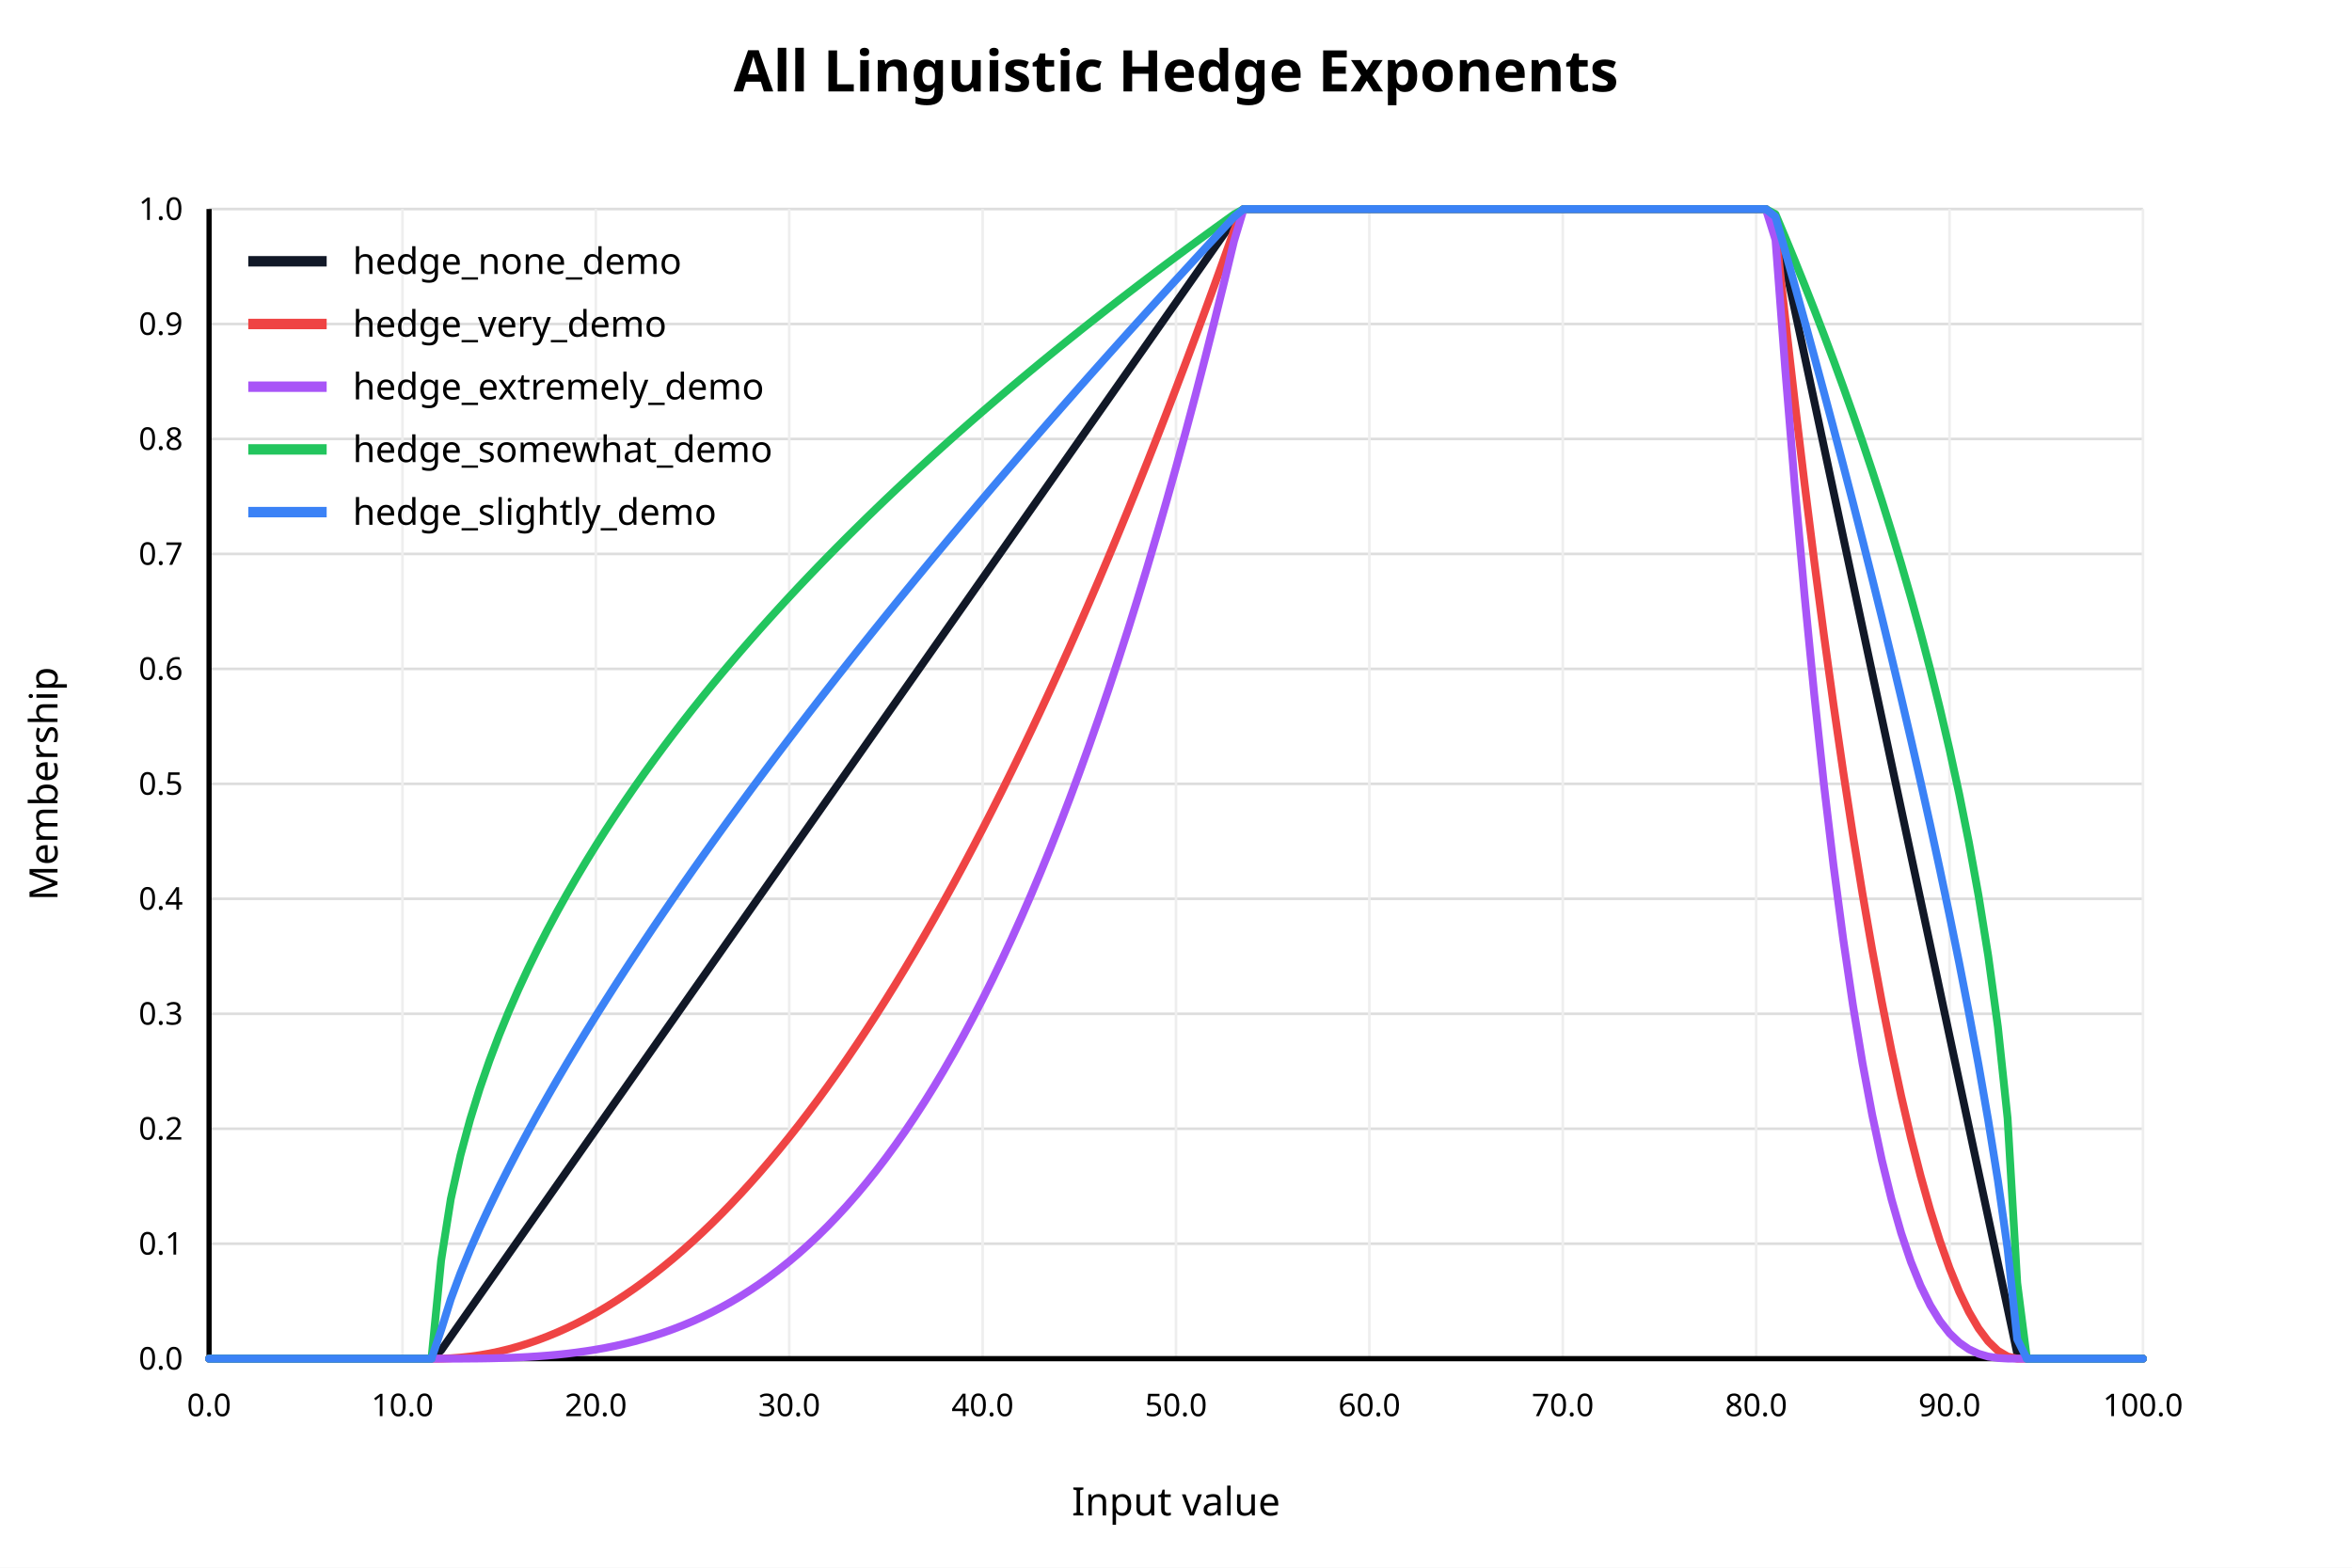
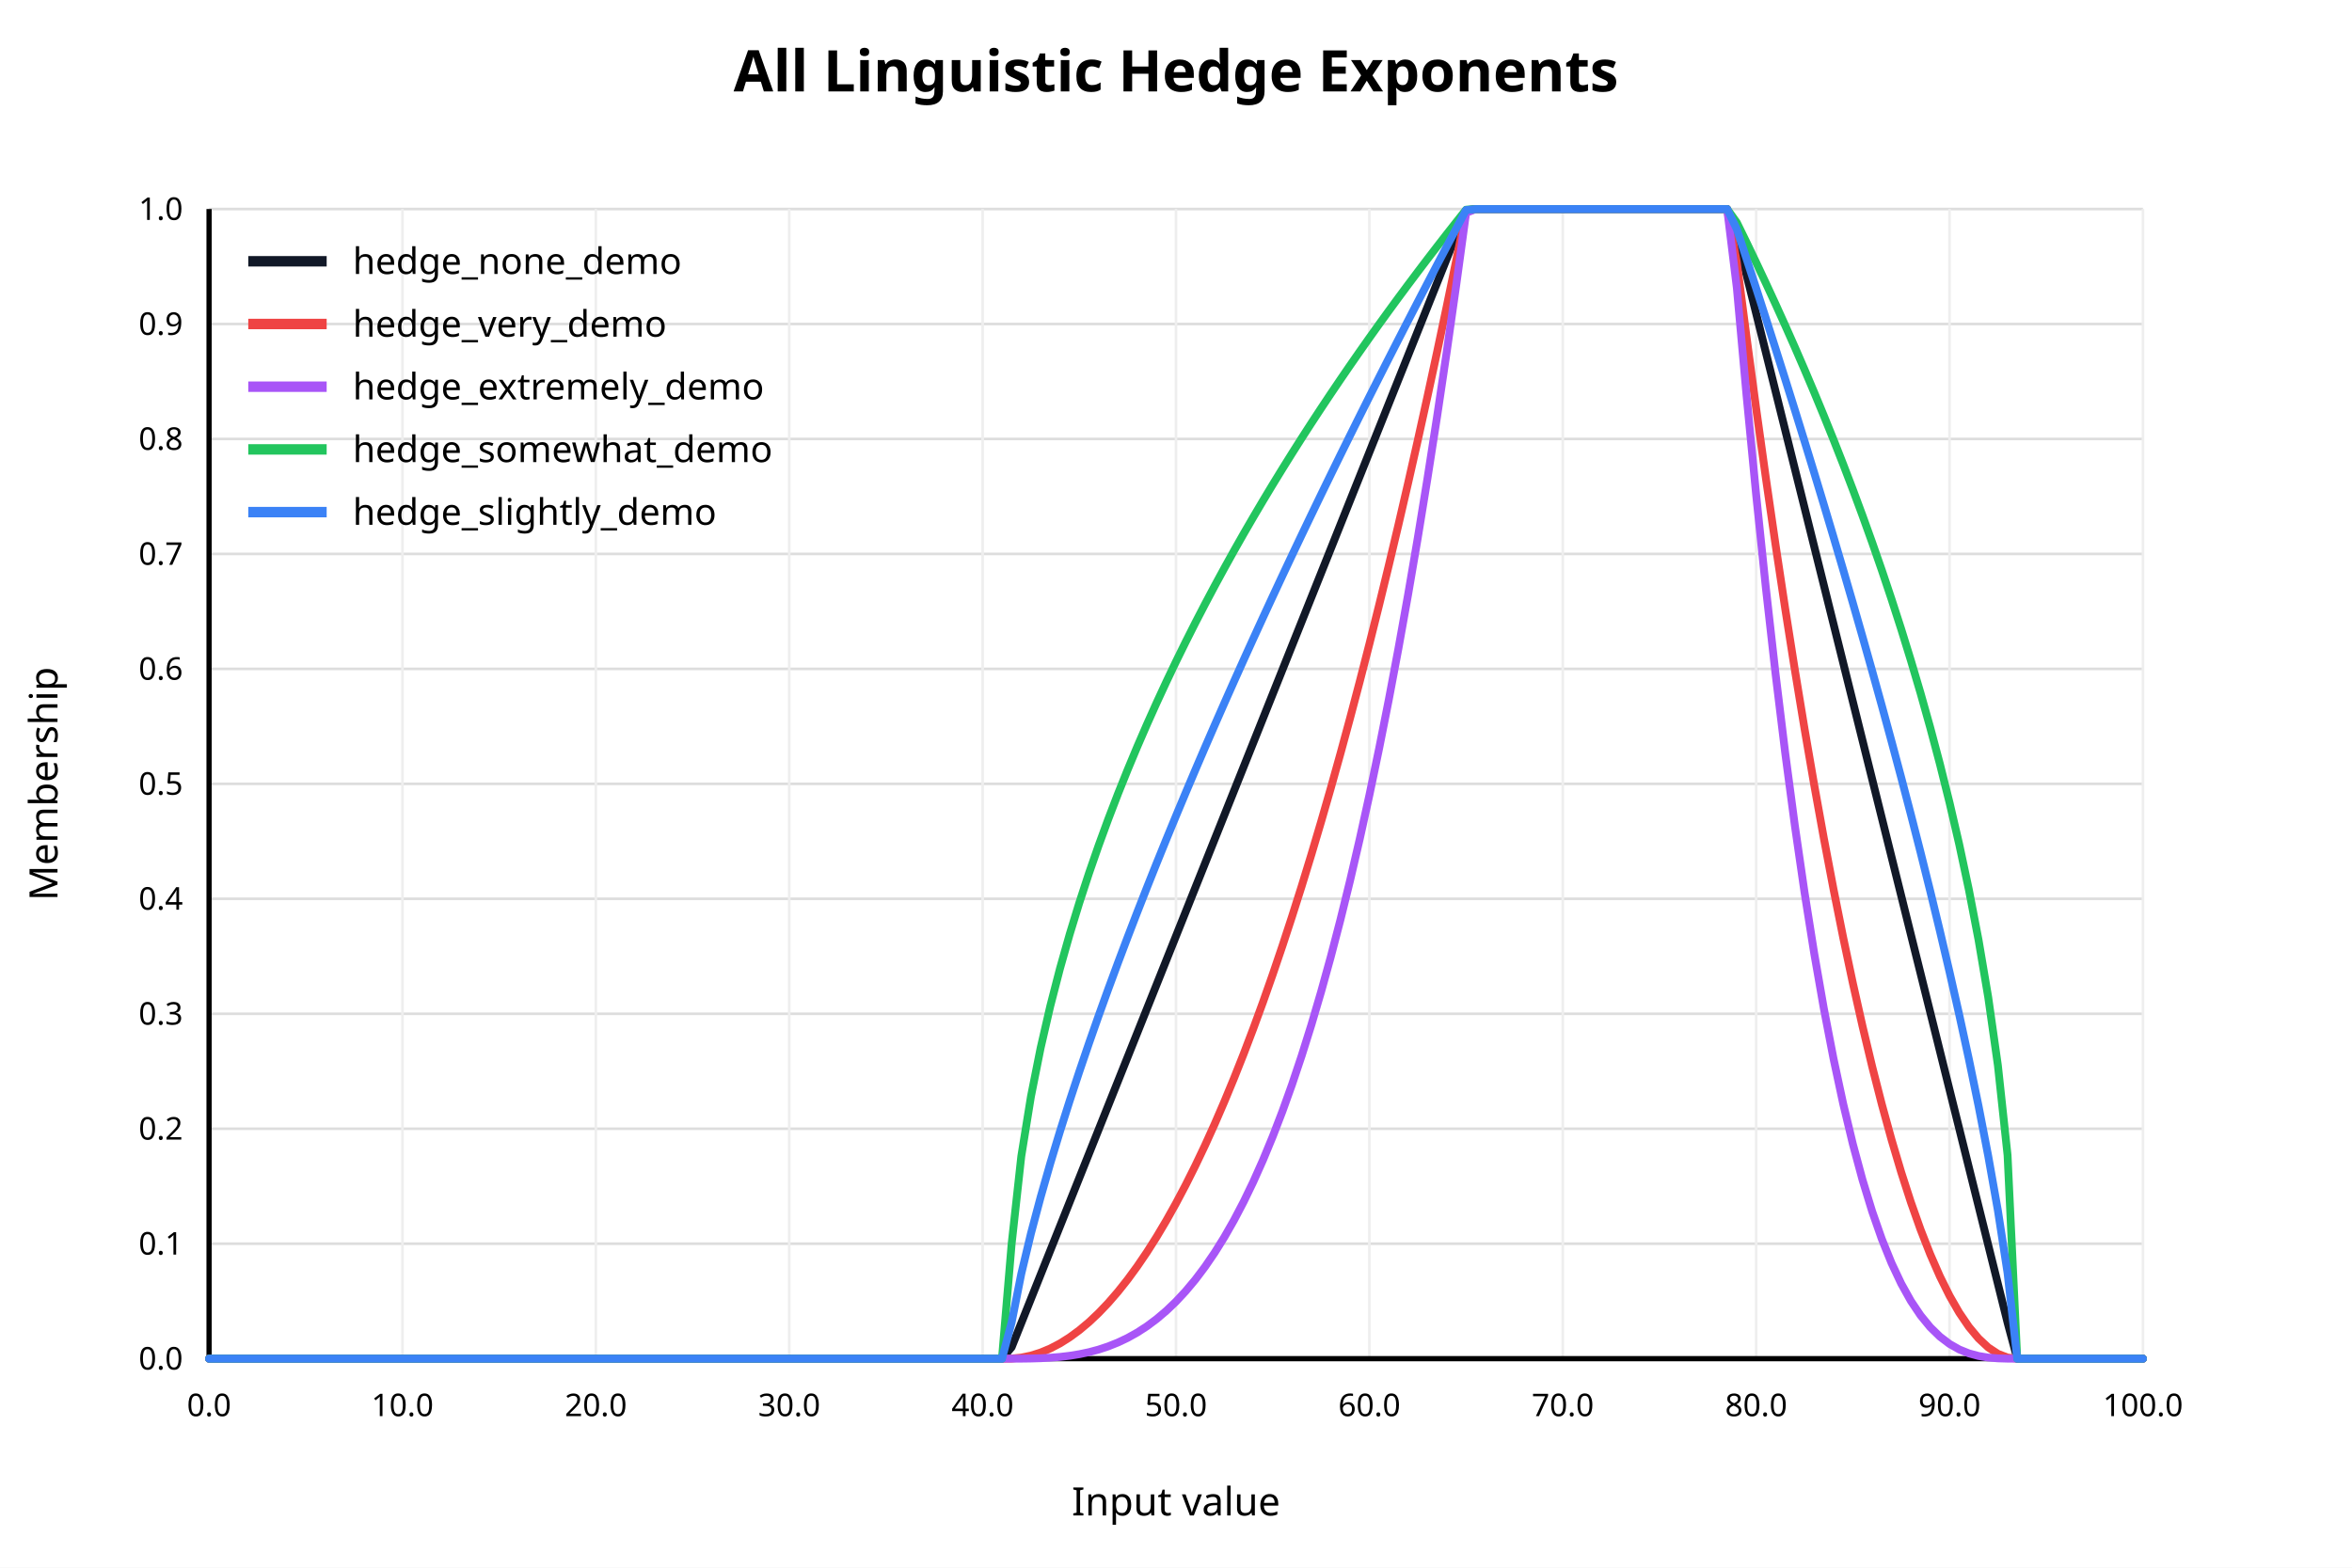
<svg xmlns="http://www.w3.org/2000/svg" width="900" height="600" viewBox="0 0 900 600">
  <rect x="0" y="0" width="900" height="600" fill="white" />
  <text x="450" y="35" text-anchor="middle" font-family="sans-serif" font-size="22" font-weight="bold" fill="black">All Linguistic Hedge Exponents</text>
  <line x1="80" y1="520.00" x2="820" y2="520.00" stroke="#dddddd" stroke-width="1" />
  <text x="70" y="520.00" text-anchor="end" dominant-baseline="middle" font-family="sans-serif" font-size="12" fill="black">0.0</text>
  <line x1="80" y1="476.00" x2="820" y2="476.00" stroke="#dddddd" stroke-width="1" />
  <text x="70" y="476.00" text-anchor="end" dominant-baseline="middle" font-family="sans-serif" font-size="12" fill="black">0.1</text>
  <line x1="80" y1="432.00" x2="820" y2="432.00" stroke="#dddddd" stroke-width="1" />
  <text x="70" y="432.00" text-anchor="end" dominant-baseline="middle" font-family="sans-serif" font-size="12" fill="black">0.2</text>
  <line x1="80" y1="388.00" x2="820" y2="388.00" stroke="#dddddd" stroke-width="1" />
  <text x="70" y="388.00" text-anchor="end" dominant-baseline="middle" font-family="sans-serif" font-size="12" fill="black">0.3</text>
  <line x1="80" y1="344.00" x2="820" y2="344.00" stroke="#dddddd" stroke-width="1" />
  <text x="70" y="344.00" text-anchor="end" dominant-baseline="middle" font-family="sans-serif" font-size="12" fill="black">0.4</text>
  <line x1="80" y1="300.00" x2="820" y2="300.00" stroke="#dddddd" stroke-width="1" />
  <text x="70" y="300.00" text-anchor="end" dominant-baseline="middle" font-family="sans-serif" font-size="12" fill="black">0.5</text>
  <line x1="80" y1="256.00" x2="820" y2="256.00" stroke="#dddddd" stroke-width="1" />
  <text x="70" y="256.00" text-anchor="end" dominant-baseline="middle" font-family="sans-serif" font-size="12" fill="black">0.6</text>
  <line x1="80" y1="212.00" x2="820" y2="212.00" stroke="#dddddd" stroke-width="1" />
  <text x="70" y="212.00" text-anchor="end" dominant-baseline="middle" font-family="sans-serif" font-size="12" fill="black">0.7</text>
  <line x1="80" y1="168.00" x2="820" y2="168.00" stroke="#dddddd" stroke-width="1" />
  <text x="70" y="168.00" text-anchor="end" dominant-baseline="middle" font-family="sans-serif" font-size="12" fill="black">0.8</text>
  <line x1="80" y1="124.00" x2="820" y2="124.00" stroke="#dddddd" stroke-width="1" />
  <text x="70" y="124.00" text-anchor="end" dominant-baseline="middle" font-family="sans-serif" font-size="12" fill="black">0.9</text>
  <line x1="80" y1="80.00" x2="820" y2="80.00" stroke="#dddddd" stroke-width="1" />
  <text x="70" y="80.00" text-anchor="end" dominant-baseline="middle" font-family="sans-serif" font-size="12" fill="black">1.0</text>
  <line x1="80.00" y1="80" x2="80.00" y2="520" stroke="#eeeeee" stroke-width="1" />
  <text x="80.00" y="542" text-anchor="middle" font-family="sans-serif" font-size="12" fill="black">0.0</text>
  <line x1="154.00" y1="80" x2="154.00" y2="520" stroke="#eeeeee" stroke-width="1" />
  <text x="154.00" y="542" text-anchor="middle" font-family="sans-serif" font-size="12" fill="black">10.0</text>
  <line x1="228.00" y1="80" x2="228.00" y2="520" stroke="#eeeeee" stroke-width="1" />
  <text x="228.00" y="542" text-anchor="middle" font-family="sans-serif" font-size="12" fill="black">20.0</text>
  <line x1="302.00" y1="80" x2="302.00" y2="520" stroke="#eeeeee" stroke-width="1" />
  <text x="302.00" y="542" text-anchor="middle" font-family="sans-serif" font-size="12" fill="black">30.0</text>
  <line x1="376.00" y1="80" x2="376.00" y2="520" stroke="#eeeeee" stroke-width="1" />
  <text x="376.00" y="542" text-anchor="middle" font-family="sans-serif" font-size="12" fill="black">40.0</text>
  <line x1="450.00" y1="80" x2="450.00" y2="520" stroke="#eeeeee" stroke-width="1" />
  <text x="450.00" y="542" text-anchor="middle" font-family="sans-serif" font-size="12" fill="black">50.0</text>
  <line x1="524.00" y1="80" x2="524.00" y2="520" stroke="#eeeeee" stroke-width="1" />
  <text x="524.00" y="542" text-anchor="middle" font-family="sans-serif" font-size="12" fill="black">60.0</text>
  <line x1="598.00" y1="80" x2="598.00" y2="520" stroke="#eeeeee" stroke-width="1" />
  <text x="598.00" y="542" text-anchor="middle" font-family="sans-serif" font-size="12" fill="black">70.0</text>
  <line x1="672.00" y1="80" x2="672.00" y2="520" stroke="#eeeeee" stroke-width="1" />
  <text x="672.00" y="542" text-anchor="middle" font-family="sans-serif" font-size="12" fill="black">80.0</text>
  <line x1="746.00" y1="80" x2="746.00" y2="520" stroke="#eeeeee" stroke-width="1" />
  <text x="746.00" y="542" text-anchor="middle" font-family="sans-serif" font-size="12" fill="black">90.0</text>
  <line x1="820.00" y1="80" x2="820.00" y2="520" stroke="#eeeeee" stroke-width="1" />
  <text x="820.00" y="542" text-anchor="middle" font-family="sans-serif" font-size="12" fill="black">100.0</text>
  <line x1="80" y1="520" x2="820" y2="520" stroke="black" stroke-width="2" />
  <line x1="80" y1="80" x2="80" y2="520" stroke="black" stroke-width="2" />
  <text x="450" y="580" text-anchor="middle" font-family="sans-serif" font-size="15" fill="black">Input value</text>
  <text x="22" y="300" text-anchor="middle" font-family="sans-serif" font-size="15" fill="black" transform="rotate(-90 22 300)">Membership</text>
-   <polyline fill="none" stroke="#111827" stroke-width="3" stroke-linejoin="round" stroke-linecap="round" points="80.00,520.00 83.70,520.00 87.40,520.00 91.10,520.00 94.80,520.00 98.50,520.00 102.20,520.00 105.90,520.00 109.60,520.00 113.30,520.00 117.00,520.00 120.70,520.00 124.40,520.00 128.10,520.00 131.80,520.00 135.50,520.00 139.20,520.00 142.90,520.00 146.60,520.00 150.30,520.00 154.00,520.00 157.70,520.00 161.40,520.00 165.10,520.00 168.80,516.79 172.50,511.51 176.20,506.23 179.90,500.96 183.60,495.68 187.30,490.41 191.00,485.13 194.70,479.85 198.40,474.58 202.10,469.30 205.80,464.02 209.50,458.75 213.20,453.47 216.90,448.19 220.60,442.92 224.30,437.64 228.00,432.37 231.70,427.09 235.40,421.81 239.10,416.54 242.80,411.26 246.50,405.98 250.20,400.71 253.90,395.43 257.60,390.16 261.30,384.88 265.00,379.60 268.70,374.33 272.40,369.05 276.10,363.77 279.80,358.50 283.50,353.22 287.20,347.94 290.90,342.67 294.60,337.39 298.30,332.12 302.00,326.84 305.70,321.56 309.40,316.29 313.10,311.01 316.80,305.73 320.50,300.46 324.20,295.18 327.90,289.91 331.60,284.63 335.30,279.35 339.00,274.08 342.70,268.80 346.40,263.52 350.10,258.25 353.80,252.97 357.50,247.69 361.20,242.42 364.90,237.14 368.60,231.87 372.30,226.59 376.00,221.31 379.70,216.04 383.40,210.76 387.10,205.48 390.80,200.21 394.50,194.93 398.20,189.66 401.90,184.38 405.60,179.10 409.30,173.83 413.00,168.55 416.70,163.27 420.40,158.00 424.10,152.72 427.80,147.44 431.50,142.17 435.20,136.89 438.90,131.62 442.60,126.34 446.30,121.06 450.00,115.79 453.70,110.51 457.40,105.23 461.10,99.96 464.80,94.68 468.50,89.41 472.20,84.13 475.90,80.00 479.60,80.00 483.30,80.00 487.00,80.00 490.70,80.00 494.40,80.00 498.10,80.00 501.80,80.00 505.50,80.00 509.20,80.00 512.90,80.00 516.60,80.00 520.30,80.00 524.00,80.00 527.70,80.00 531.40,80.00 535.10,80.00 538.80,80.00 542.50,80.00 546.20,80.00 549.90,80.00 553.60,80.00 557.30,80.00 561.00,80.00 564.70,80.00 568.40,80.00 572.10,80.00 575.80,80.00 579.50,80.00 583.20,80.00 586.90,80.00 590.60,80.00 594.30,80.00 598.00,80.00 601.70,80.00 605.40,80.00 609.10,80.00 612.80,80.00 616.50,80.00 620.20,80.00 623.90,80.00 627.60,80.00 631.30,80.00 635.00,80.00 638.70,80.00 642.40,80.00 646.10,80.00 649.80,80.00 653.50,80.00 657.20,80.00 660.90,80.00 664.60,80.00 668.30,80.00 672.00,80.00 675.70,80.00 679.40,83.97 683.10,101.33 686.80,118.70 690.50,136.06 694.20,153.43 697.90,170.79 701.60,188.16 705.30,205.52 709.00,222.89 712.70,240.25 716.40,257.62 720.10,274.98 723.80,292.35 727.50,309.71 731.20,327.08 734.90,344.44 738.60,361.80 742.30,379.17 746.00,396.53 749.70,413.90 753.40,431.26 757.10,448.63 760.80,465.99 764.50,483.36 768.20,500.72 771.90,518.09 775.60,520.00 779.30,520.00 783.00,520.00 786.70,520.00 790.40,520.00 794.10,520.00 797.80,520.00 801.50,520.00 805.20,520.00 808.90,520.00 812.60,520.00 816.30,520.00 820.00,520.00" />
+   <polyline fill="none" stroke="#111827" stroke-width="3" stroke-linejoin="round" stroke-linecap="round" points="80.00,520.00 83.70,520.00 87.40,520.00 91.10,520.00 94.80,520.00 98.50,520.00 102.20,520.00 105.90,520.00 109.60,520.00 113.30,520.00 117.00,520.00 120.70,520.00 124.40,520.00 128.10,520.00 131.80,520.00 135.50,520.00 139.20,520.00 142.90,520.00 146.60,520.00 150.30,520.00 154.00,520.00 157.70,520.00 161.40,520.00 165.10,520.00 168.80,520.00 172.50,520.00 176.20,520.00 179.90,520.00 183.60,520.00 187.30,520.00 191.00,520.00 194.70,520.00 198.40,520.00 202.10,520.00 205.80,520.00 209.50,520.00 213.20,520.00 216.90,520.00 220.60,520.00 224.30,520.00 228.00,520.00 231.70,520.00 235.40,520.00 239.10,520.00 242.80,520.00 246.50,520.00 250.20,520.00 253.90,520.00 257.60,520.00 261.30,520.00 265.00,520.00 268.70,520.00 272.40,520.00 276.10,520.00 279.80,520.00 283.50,520.00 287.20,520.00 290.90,520.00 294.60,520.00 298.30,520.00 302.00,520.00 305.70,520.00 309.40,520.00 313.10,520.00 316.80,520.00 320.50,520.00 324.20,520.00 327.90,520.00 331.60,520.00 335.30,520.00 339.00,520.00 342.70,520.00 346.40,520.00 350.10,520.00 353.80,520.00 357.50,520.00 361.20,520.00 364.90,520.00 368.60,520.00 372.30,520.00 376.00,520.00 379.70,520.00 383.40,520.00 387.10,515.63 390.80,506.37 394.50,497.11 398.20,487.85 401.90,478.59 405.60,469.34 409.30,460.08 413.00,450.82 416.70,441.56 420.40,432.30 424.10,423.05 427.80,413.79 431.50,404.53 435.20,395.27 438.90,386.01 442.60,376.76 446.30,367.50 450.00,358.24 453.70,348.98 457.40,339.72 461.10,330.47 464.80,321.21 468.50,311.95 472.20,302.69 475.90,293.43 479.60,284.18 483.30,274.92 487.00,265.66 490.70,256.40 494.40,247.14 498.10,237.88 501.80,228.63 505.50,219.37 509.20,210.11 512.90,200.85 516.60,191.59 520.30,182.34 524.00,173.08 527.70,163.82 531.40,154.56 535.10,145.30 538.80,136.05 542.50,126.79 546.20,117.53 549.90,108.27 553.60,99.01 557.30,89.76 561.00,80.50 564.70,80.00 568.40,80.00 572.10,80.00 575.80,80.00 579.50,80.00 583.20,80.00 586.90,80.00 590.60,80.00 594.30,80.00 598.00,80.00 601.70,80.00 605.40,80.00 609.10,80.00 612.80,80.00 616.50,80.00 620.20,80.00 623.90,80.00 627.60,80.00 631.30,80.00 635.00,80.00 638.70,80.00 642.40,80.00 646.10,80.00 649.80,80.00 653.50,80.00 657.20,80.00 660.90,80.00 664.60,90.28 668.30,105.14 672.00,119.99 675.70,134.85 679.40,149.70 683.10,164.56 686.80,179.41 690.50,194.27 694.20,209.12 697.90,223.98 701.60,238.83 705.30,253.69 709.00,268.54 712.70,283.40 716.40,298.25 720.10,313.11 723.80,327.96 727.50,342.82 731.20,357.67 734.90,372.52 738.60,387.38 742.30,402.23 746.00,417.09 749.70,431.94 753.40,446.80 757.10,461.65 760.80,476.51 764.50,491.36 768.20,506.22 771.90,520.00 775.60,520.00 779.30,520.00 783.00,520.00 786.70,520.00 790.40,520.00 794.10,520.00 797.80,520.00 801.50,520.00 805.20,520.00 808.90,520.00 812.60,520.00 816.30,520.00 820.00,520.00" />
  <line x1="95" y1="100" x2="125" y2="100" stroke="#111827" stroke-width="4" />
  <text x="135" y="100" dominant-baseline="middle" font-family="sans-serif" font-size="14" fill="black">hedge_none_demo</text>
-   <polyline fill="none" stroke="#ef4444" stroke-width="3" stroke-linejoin="round" stroke-linecap="round" points="80.00,520.00 83.70,520.00 87.40,520.00 91.10,520.00 94.80,520.00 98.50,520.00 102.20,520.00 105.90,520.00 109.60,520.00 113.30,520.00 117.00,520.00 120.70,520.00 124.40,520.00 128.10,520.00 131.80,520.00 135.50,520.00 139.20,520.00 142.90,520.00 146.60,520.00 150.30,520.00 154.00,520.00 157.70,520.00 161.40,520.00 165.10,520.00 168.80,519.98 172.50,519.84 176.20,519.57 179.90,519.18 183.60,518.66 187.30,518.01 191.00,517.24 194.70,516.34 198.40,515.31 202.10,514.16 205.80,512.88 209.50,511.47 213.20,509.94 216.90,508.28 220.60,506.50 224.30,504.58 228.00,502.55 231.70,500.38 235.40,498.09 239.10,495.67 242.80,493.13 246.50,490.46 250.20,487.66 253.90,484.73 257.60,481.68 261.30,478.51 265.00,475.20 268.70,471.77 272.40,468.21 276.10,464.53 279.80,460.72 283.50,456.78 287.20,452.72 290.90,448.53 294.60,444.21 298.30,439.77 302.00,435.20 305.70,430.51 309.40,425.68 313.10,420.74 316.80,415.66 320.50,410.46 324.20,405.13 327.90,399.67 331.60,394.09 335.30,388.38 339.00,382.55 342.70,376.59 346.40,370.50 350.10,364.29 353.80,357.94 357.50,351.48 361.20,344.88 364.90,338.16 368.60,331.32 372.30,324.34 376.00,317.24 379.70,310.01 383.40,302.66 387.10,295.18 390.80,287.58 394.50,279.84 398.20,271.98 401.90,264.00 405.60,255.88 409.30,247.65 413.00,239.28 416.70,230.79 420.40,222.17 424.10,213.42 427.80,204.55 431.50,195.55 435.20,186.43 438.90,177.18 442.60,167.80 446.30,158.29 450.00,148.66 453.70,138.91 457.40,129.02 461.10,119.01 464.80,108.87 468.50,98.61 472.20,88.22 475.90,80.00 479.60,80.00 483.30,80.00 487.00,80.00 490.70,80.00 494.40,80.00 498.10,80.00 501.80,80.00 505.50,80.00 509.20,80.00 512.90,80.00 516.60,80.00 520.30,80.00 524.00,80.00 527.70,80.00 531.40,80.00 535.10,80.00 538.80,80.00 542.50,80.00 546.20,80.00 549.90,80.00 553.60,80.00 557.30,80.00 561.00,80.00 564.70,80.00 568.40,80.00 572.10,80.00 575.80,80.00 579.50,80.00 583.20,80.00 586.90,80.00 590.60,80.00 594.30,80.00 598.00,80.00 601.70,80.00 605.40,80.00 609.10,80.00 612.80,80.00 616.50,80.00 620.20,80.00 623.90,80.00 627.60,80.00 631.30,80.00 635.00,80.00 638.70,80.00 642.40,80.00 646.10,80.00 649.80,80.00 653.50,80.00 657.20,80.00 660.90,80.00 664.60,80.00 668.30,80.00 672.00,80.00 675.70,80.00 679.40,87.90 683.10,121.63 686.80,153.99 690.50,184.98 694.20,214.60 697.90,242.85 701.60,269.73 705.30,295.23 709.00,319.37 712.70,342.14 716.40,363.53 720.10,383.56 723.80,402.21 727.50,419.50 731.20,435.41 734.90,449.95 738.60,463.12 742.30,474.92 746.00,485.36 749.70,494.42 753.40,502.10 757.10,508.42 760.80,513.37 764.50,516.95 768.20,519.16 771.90,519.99 775.60,520.00 779.30,520.00 783.00,520.00 786.70,520.00 790.40,520.00 794.10,520.00 797.80,520.00 801.50,520.00 805.20,520.00 808.90,520.00 812.60,520.00 816.30,520.00 820.00,520.00" />
+   <polyline fill="none" stroke="#ef4444" stroke-width="3" stroke-linejoin="round" stroke-linecap="round" points="80.00,520.00 83.70,520.00 87.40,520.00 91.10,520.00 94.80,520.00 98.50,520.00 102.20,520.00 105.90,520.00 109.60,520.00 113.30,520.00 117.00,520.00 120.70,520.00 124.40,520.00 128.10,520.00 131.80,520.00 135.50,520.00 139.20,520.00 142.90,520.00 146.60,520.00 150.30,520.00 154.00,520.00 157.70,520.00 161.40,520.00 165.10,520.00 168.80,520.00 172.50,520.00 176.20,520.00 179.90,520.00 183.60,520.00 187.30,520.00 191.00,520.00 194.70,520.00 198.40,520.00 202.10,520.00 205.80,520.00 209.50,520.00 213.20,520.00 216.90,520.00 220.60,520.00 224.30,520.00 228.00,520.00 231.70,520.00 235.40,520.00 239.10,520.00 242.80,520.00 246.50,520.00 250.20,520.00 253.90,520.00 257.60,520.00 261.30,520.00 265.00,520.00 268.70,520.00 272.40,520.00 276.10,520.00 279.80,520.00 283.50,520.00 287.20,520.00 290.90,520.00 294.60,520.00 298.30,520.00 302.00,520.00 305.70,520.00 309.40,520.00 313.10,520.00 316.80,520.00 320.50,520.00 324.20,520.00 327.90,520.00 331.60,520.00 335.30,520.00 339.00,520.00 342.70,520.00 346.40,520.00 350.10,520.00 353.80,520.00 357.50,520.00 361.20,520.00 364.90,520.00 368.60,520.00 372.30,520.00 376.00,520.00 379.70,520.00 383.40,520.00 387.10,519.96 390.80,519.58 394.50,518.81 398.20,517.65 401.90,516.10 405.60,514.17 409.30,511.84 413.00,509.12 416.70,506.02 420.40,502.52 424.10,498.64 427.80,494.36 431.50,489.70 435.20,484.64 438.90,479.20 442.60,473.37 446.30,467.14 450.00,460.53 453.70,453.53 457.40,446.14 461.10,438.36 464.80,430.19 468.50,421.62 472.20,412.67 475.90,403.34 479.60,393.61 483.30,383.49 487.00,372.98 490.70,362.08 494.40,350.79 498.10,339.12 501.80,327.05 505.50,314.59 509.20,301.75 512.90,288.51 516.60,274.89 520.30,260.87 524.00,246.47 527.70,231.67 531.40,216.49 535.10,200.92 538.80,184.95 542.50,168.60 546.20,151.86 549.90,134.73 553.60,117.21 557.30,99.30 561.00,81.00 564.70,80.00 568.40,80.00 572.10,80.00 575.80,80.00 579.50,80.00 583.20,80.00 586.90,80.00 590.60,80.00 594.30,80.00 598.00,80.00 601.70,80.00 605.40,80.00 609.10,80.00 612.80,80.00 616.50,80.00 620.20,80.00 623.90,80.00 627.60,80.00 631.30,80.00 635.00,80.00 638.70,80.00 642.40,80.00 646.10,80.00 649.80,80.00 653.50,80.00 657.20,80.00 660.90,80.00 664.60,100.33 668.30,128.84 672.00,156.35 675.70,182.86 679.40,208.36 683.10,232.87 686.80,256.36 690.50,278.86 694.20,300.35 697.90,320.84 701.60,340.33 705.30,358.81 709.00,376.29 712.70,392.77 716.40,408.24 720.10,422.72 723.80,436.18 727.50,448.65 731.20,460.11 734.90,470.57 738.60,480.03 742.30,488.48 746.00,495.93 749.70,502.38 753.40,507.82 757.10,512.26 760.80,515.70 764.50,518.14 768.20,519.57 771.90,520.00 775.60,520.00 779.30,520.00 783.00,520.00 786.70,520.00 790.40,520.00 794.10,520.00 797.80,520.00 801.50,520.00 805.20,520.00 808.90,520.00 812.60,520.00 816.30,520.00 820.00,520.00" />
  <line x1="95" y1="124" x2="125" y2="124" stroke="#ef4444" stroke-width="4" />
  <text x="135" y="124" dominant-baseline="middle" font-family="sans-serif" font-size="14" fill="black">hedge_very_demo</text>
-   <polyline fill="none" stroke="#a855f7" stroke-width="3" stroke-linejoin="round" stroke-linecap="round" points="80.00,520.00 83.70,520.00 87.40,520.00 91.10,520.00 94.80,520.00 98.50,520.00 102.20,520.00 105.90,520.00 109.60,520.00 113.30,520.00 117.00,520.00 120.70,520.00 124.40,520.00 128.10,520.00 131.80,520.00 135.50,520.00 139.20,520.00 142.90,520.00 146.60,520.00 150.30,520.00 154.00,520.00 157.70,520.00 161.40,520.00 165.10,520.00 168.80,520.00 172.50,520.00 176.20,519.99 179.90,519.96 183.60,519.93 187.30,519.87 191.00,519.78 194.70,519.67 198.40,519.52 202.10,519.33 205.80,519.09 209.50,518.81 213.20,518.48 216.90,518.09 220.60,517.63 224.30,517.11 228.00,516.52 231.70,515.86 235.40,515.11 239.10,514.28 242.80,513.36 246.50,512.34 250.20,511.23 253.90,510.02 257.60,508.69 261.30,507.26 265.00,505.71 268.70,504.03 272.40,502.23 276.10,500.30 279.80,498.24 283.50,496.04 287.20,493.69 290.90,491.20 294.60,488.55 298.30,485.74 302.00,482.77 305.70,479.64 309.40,476.33 313.10,472.85 316.80,469.19 320.50,465.34 324.20,461.31 327.90,457.08 331.60,452.65 335.30,448.02 339.00,443.18 342.70,438.12 346.40,432.86 350.10,427.37 353.80,421.65 357.50,415.71 361.20,409.52 364.90,403.10 368.60,396.44 372.30,389.53 376.00,382.36 379.70,374.94 383.40,367.25 387.10,359.30 390.80,351.07 394.50,342.57 398.20,333.79 401.90,324.73 405.60,315.37 409.30,305.72 413.00,295.77 416.70,285.52 420.40,274.96 424.10,264.09 427.80,252.90 431.50,241.40 435.20,229.56 438.90,217.39 442.60,204.89 446.30,192.05 450.00,178.87 453.70,165.33 457.40,151.44 461.10,137.20 464.80,122.59 468.50,107.62 472.20,92.27 475.90,80.00 479.60,80.00 483.30,80.00 487.00,80.00 490.70,80.00 494.40,80.00 498.10,80.00 501.80,80.00 505.50,80.00 509.20,80.00 512.90,80.00 516.60,80.00 520.30,80.00 524.00,80.00 527.70,80.00 531.40,80.00 535.10,80.00 538.80,80.00 542.50,80.00 546.20,80.00 549.90,80.00 553.60,80.00 557.30,80.00 561.00,80.00 564.70,80.00 568.40,80.00 572.10,80.00 575.80,80.00 579.50,80.00 583.20,80.00 586.90,80.00 590.60,80.00 594.30,80.00 598.00,80.00 601.70,80.00 605.40,80.00 609.10,80.00 612.80,80.00 616.50,80.00 620.20,80.00 623.90,80.00 627.60,80.00 631.30,80.00 635.00,80.00 638.70,80.00 642.40,80.00 646.10,80.00 649.80,80.00 653.50,80.00 657.20,80.00 660.90,80.00 664.60,80.00 668.30,80.00 672.00,80.00 675.70,80.00 679.40,91.79 683.10,140.94 686.80,186.18 690.50,227.66 694.20,265.56 697.90,300.04 701.60,331.25 705.30,359.35 709.00,384.52 712.70,406.92 716.40,426.69 720.10,444.02 723.80,459.06 727.50,471.97 731.20,482.91 734.90,492.05 738.60,499.55 742.30,505.57 746.00,510.28 749.70,513.83 753.40,516.39 757.10,518.12 760.80,519.19 764.50,519.75 768.20,519.96 771.90,520.00 775.60,520.00 779.30,520.00 783.00,520.00 786.70,520.00 790.40,520.00 794.10,520.00 797.80,520.00 801.50,520.00 805.20,520.00 808.90,520.00 812.60,520.00 816.30,520.00 820.00,520.00" />
+   <polyline fill="none" stroke="#a855f7" stroke-width="3" stroke-linejoin="round" stroke-linecap="round" points="80.00,520.00 83.70,520.00 87.40,520.00 91.10,520.00 94.80,520.00 98.50,520.00 102.20,520.00 105.90,520.00 109.60,520.00 113.30,520.00 117.00,520.00 120.70,520.00 124.40,520.00 128.10,520.00 131.80,520.00 135.50,520.00 139.20,520.00 142.90,520.00 146.60,520.00 150.30,520.00 154.00,520.00 157.70,520.00 161.40,520.00 165.10,520.00 168.80,520.00 172.50,520.00 176.20,520.00 179.90,520.00 183.60,520.00 187.30,520.00 191.00,520.00 194.70,520.00 198.40,520.00 202.10,520.00 205.80,520.00 209.50,520.00 213.20,520.00 216.90,520.00 220.60,520.00 224.30,520.00 228.00,520.00 231.70,520.00 235.40,520.00 239.10,520.00 242.80,520.00 246.50,520.00 250.20,520.00 253.90,520.00 257.60,520.00 261.30,520.00 265.00,520.00 268.70,520.00 272.40,520.00 276.10,520.00 279.80,520.00 283.50,520.00 287.20,520.00 290.90,520.00 294.60,520.00 298.30,520.00 302.00,520.00 305.70,520.00 309.40,520.00 313.10,520.00 316.80,520.00 320.50,520.00 324.20,520.00 327.90,520.00 331.60,520.00 335.30,520.00 339.00,520.00 342.70,520.00 346.40,520.00 350.10,520.00 353.80,520.00 357.50,520.00 361.20,520.00 364.90,520.00 368.60,520.00 372.30,520.00 376.00,520.00 379.70,520.00 383.40,520.00 387.10,520.00 390.80,519.99 394.50,519.94 398.20,519.83 401.90,519.63 405.60,519.33 409.30,518.89 413.00,518.29 416.70,517.51 420.40,516.52 424.10,515.29 427.80,513.81 431.50,512.05 435.20,509.98 438.90,507.58 442.60,504.82 446.30,501.68 450.00,498.14 453.70,494.16 457.40,489.74 461.10,484.83 464.80,479.42 468.50,473.48 472.20,466.99 475.90,459.93 479.60,452.26 483.30,443.96 487.00,435.01 490.70,425.39 494.40,415.07 498.10,404.02 501.80,392.23 505.50,379.66 509.20,366.29 512.90,352.09 516.60,337.05 520.30,321.14 524.00,304.33 527.70,286.60 531.40,267.92 535.10,248.27 538.80,227.63 542.50,205.97 546.20,183.26 549.90,159.48 553.60,134.61 557.30,108.62 561.00,81.49 564.70,80.00 568.40,80.00 572.10,80.00 575.80,80.00 579.50,80.00 583.20,80.00 586.90,80.00 590.60,80.00 594.30,80.00 598.00,80.00 601.70,80.00 605.40,80.00 609.10,80.00 612.80,80.00 616.50,80.00 620.20,80.00 623.90,80.00 627.60,80.00 631.30,80.00 635.00,80.00 638.70,80.00 642.40,80.00 646.10,80.00 649.80,80.00 653.50,80.00 657.20,80.00 660.90,80.00 664.60,110.14 668.30,151.19 672.00,189.41 675.70,224.89 679.40,257.73 683.10,288.05 686.80,315.93 690.50,341.48 694.20,364.81 697.90,386.01 701.60,405.19 705.30,422.44 709.00,437.87 712.70,451.58 716.40,463.68 720.10,474.26 723.80,483.42 727.50,491.27 731.20,497.91 734.90,503.43 738.60,507.95 742.30,511.56 746.00,514.37 749.70,516.47 753.40,517.97 757.10,518.97 760.80,519.58 764.50,519.88 768.20,519.99 771.90,520.00 775.60,520.00 779.30,520.00 783.00,520.00 786.70,520.00 790.40,520.00 794.10,520.00 797.80,520.00 801.50,520.00 805.20,520.00 808.90,520.00 812.60,520.00 816.30,520.00 820.00,520.00" />
  <line x1="95" y1="148" x2="125" y2="148" stroke="#a855f7" stroke-width="4" />
  <text x="135" y="148" dominant-baseline="middle" font-family="sans-serif" font-size="14" fill="black">hedge_extremely_demo</text>
-   <polyline fill="none" stroke="#22c55e" stroke-width="3" stroke-linejoin="round" stroke-linecap="round" points="80.00,520.00 83.70,520.00 87.40,520.00 91.10,520.00 94.80,520.00 98.50,520.00 102.20,520.00 105.90,520.00 109.60,520.00 113.30,520.00 117.00,520.00 120.70,520.00 124.40,520.00 128.10,520.00 131.80,520.00 135.50,520.00 139.20,520.00 142.90,520.00 146.60,520.00 150.30,520.00 154.00,520.00 157.70,520.00 161.40,520.00 165.10,520.00 168.80,482.40 172.50,458.88 176.20,442.17 179.90,428.47 183.60,416.56 187.30,405.89 191.00,396.13 194.70,387.09 198.40,378.63 202.10,370.64 205.80,363.06 209.50,355.83 213.20,348.91 216.90,342.25 220.60,335.84 224.30,329.64 228.00,323.64 231.70,317.81 235.40,312.15 239.10,306.64 242.80,301.26 246.50,296.02 250.20,290.90 253.90,285.88 257.60,280.98 261.30,276.17 265.00,271.45 268.70,266.83 272.40,262.28 276.10,257.82 279.80,253.43 283.50,249.11 287.20,244.86 290.90,240.67 294.60,236.54 298.30,232.48 302.00,228.47 305.70,224.51 309.40,220.61 313.10,216.76 316.80,212.95 320.50,209.20 324.20,205.48 327.90,201.82 331.60,198.19 335.30,194.60 339.00,191.05 342.70,187.54 346.40,184.07 350.10,180.63 353.80,177.23 357.50,173.86 361.20,170.52 364.90,167.21 368.60,163.94 372.30,160.69 376.00,157.48 379.70,154.29 383.40,151.13 387.10,148.00 390.80,144.89 394.50,141.81 398.20,138.75 401.90,135.72 405.60,132.71 409.30,129.72 413.00,126.76 416.70,123.82 420.40,120.90 424.10,118.00 427.80,115.12 431.50,112.27 435.20,109.43 438.90,106.61 442.60,103.81 446.30,101.03 450.00,98.27 453.70,95.53 457.40,92.80 461.10,90.09 464.80,87.40 468.50,84.73 472.20,82.07 475.90,80.00 479.60,80.00 483.30,80.00 487.00,80.00 490.70,80.00 494.40,80.00 498.10,80.00 501.80,80.00 505.50,80.00 509.20,80.00 512.90,80.00 516.60,80.00 520.30,80.00 524.00,80.00 527.70,80.00 531.40,80.00 535.10,80.00 538.80,80.00 542.50,80.00 546.20,80.00 549.90,80.00 553.60,80.00 557.30,80.00 561.00,80.00 564.70,80.00 568.40,80.00 572.10,80.00 575.80,80.00 579.50,80.00 583.20,80.00 586.90,80.00 590.60,80.00 594.30,80.00 598.00,80.00 601.70,80.00 605.40,80.00 609.10,80.00 612.80,80.00 616.50,80.00 620.20,80.00 623.90,80.00 627.60,80.00 631.30,80.00 635.00,80.00 638.70,80.00 642.40,80.00 646.10,80.00 649.80,80.00 653.50,80.00 657.20,80.00 660.90,80.00 664.60,80.00 668.30,80.00 672.00,80.00 675.70,80.00 679.40,81.99 683.10,90.80 686.80,99.79 690.50,108.99 694.20,118.39 697.90,128.02 701.60,137.89 705.30,148.02 709.00,158.43 712.70,169.16 716.40,180.22 720.10,191.66 723.80,203.51 727.50,215.82 731.20,228.65 734.90,242.07 738.60,256.17 742.30,271.07 746.00,286.92 749.70,303.93 753.40,322.41 757.10,342.79 760.80,365.85 764.50,393.03 768.20,427.91 771.90,491.00 775.60,520.00 779.30,520.00 783.00,520.00 786.70,520.00 790.40,520.00 794.10,520.00 797.80,520.00 801.50,520.00 805.20,520.00 808.90,520.00 812.60,520.00 816.30,520.00 820.00,520.00" />
+   <polyline fill="none" stroke="#22c55e" stroke-width="3" stroke-linejoin="round" stroke-linecap="round" points="80.00,520.00 83.70,520.00 87.40,520.00 91.10,520.00 94.80,520.00 98.50,520.00 102.20,520.00 105.90,520.00 109.60,520.00 113.30,520.00 117.00,520.00 120.70,520.00 124.40,520.00 128.10,520.00 131.80,520.00 135.50,520.00 139.20,520.00 142.90,520.00 146.60,520.00 150.30,520.00 154.00,520.00 157.70,520.00 161.40,520.00 165.10,520.00 168.80,520.00 172.50,520.00 176.20,520.00 179.90,520.00 183.60,520.00 187.30,520.00 191.00,520.00 194.70,520.00 198.40,520.00 202.10,520.00 205.80,520.00 209.50,520.00 213.20,520.00 216.90,520.00 220.60,520.00 224.30,520.00 228.00,520.00 231.70,520.00 235.40,520.00 239.10,520.00 242.80,520.00 246.50,520.00 250.20,520.00 253.90,520.00 257.60,520.00 261.30,520.00 265.00,520.00 268.70,520.00 272.40,520.00 276.10,520.00 279.80,520.00 283.50,520.00 287.20,520.00 290.90,520.00 294.60,520.00 298.30,520.00 302.00,520.00 305.70,520.00 309.40,520.00 313.10,520.00 316.80,520.00 320.50,520.00 324.20,520.00 327.90,520.00 331.60,520.00 335.30,520.00 339.00,520.00 342.70,520.00 346.40,520.00 350.10,520.00 353.80,520.00 357.50,520.00 361.20,520.00 364.90,520.00 368.60,520.00 372.30,520.00 376.00,520.00 379.70,520.00 383.40,520.00 387.10,476.13 390.80,442.55 394.50,419.64 398.20,401.07 401.90,385.02 405.60,370.69 409.30,357.62 413.00,345.53 416.70,334.22 420.40,323.57 424.10,313.46 427.80,303.82 431.50,294.60 435.20,285.73 438.90,277.20 442.60,268.95 446.30,260.96 450.00,253.21 453.70,245.69 457.40,238.36 461.10,231.22 464.80,224.25 468.50,217.44 472.20,210.78 475.90,204.26 479.60,197.88 483.30,191.62 487.00,185.47 490.70,179.44 494.40,173.51 498.10,167.68 501.80,161.94 505.50,156.30 509.20,150.74 512.90,145.27 516.60,139.87 520.30,134.55 524.00,129.30 527.70,124.12 531.40,119.01 535.10,113.96 538.80,108.98 542.50,104.05 546.20,99.18 549.90,94.37 553.60,89.61 557.30,84.91 561.00,80.25 564.70,80.00 568.40,80.00 572.10,80.00 575.80,80.00 579.50,80.00 583.20,80.00 586.90,80.00 590.60,80.00 594.30,80.00 598.00,80.00 601.70,80.00 605.40,80.00 609.10,80.00 612.80,80.00 616.50,80.00 620.20,80.00 623.90,80.00 627.60,80.00 631.30,80.00 635.00,80.00 638.70,80.00 642.40,80.00 646.10,80.00 649.80,80.00 653.50,80.00 657.20,80.00 660.90,80.00 664.60,85.17 668.30,92.75 672.00,100.47 675.70,108.34 679.40,116.35 683.10,124.53 686.80,132.88 690.50,141.42 694.20,150.15 697.90,159.10 701.60,168.27 705.30,177.69 709.00,187.37 712.70,197.35 716.40,207.64 720.10,218.28 723.80,229.32 727.50,240.78 731.20,252.75 734.90,265.27 738.60,278.44 742.30,292.37 746.00,307.21 749.70,323.16 753.40,340.53 757.10,359.77 760.80,381.67 764.50,407.75 768.20,442.13 771.90,520.00 775.60,520.00 779.30,520.00 783.00,520.00 786.70,520.00 790.40,520.00 794.10,520.00 797.80,520.00 801.50,520.00 805.20,520.00 808.90,520.00 812.60,520.00 816.30,520.00 820.00,520.00" />
  <line x1="95" y1="172" x2="125" y2="172" stroke="#22c55e" stroke-width="4" />
  <text x="135" y="172" dominant-baseline="middle" font-family="sans-serif" font-size="14" fill="black">hedge_somewhat_demo</text>
-   <polyline fill="none" stroke="#3b82f6" stroke-width="3" stroke-linejoin="round" stroke-linecap="round" points="80.00,520.00 83.70,520.00 87.40,520.00 91.10,520.00 94.80,520.00 98.50,520.00 102.20,520.00 105.90,520.00 109.60,520.00 113.30,520.00 117.00,520.00 120.70,520.00 124.40,520.00 128.10,520.00 131.80,520.00 135.50,520.00 139.20,520.00 142.90,520.00 146.60,520.00 150.30,520.00 154.00,520.00 157.70,520.00 161.40,520.00 165.10,520.00 168.80,509.01 172.50,497.22 176.20,487.27 179.90,478.25 183.60,469.85 187.30,461.89 191.00,454.28 194.70,446.95 198.40,439.86 202.10,432.98 205.80,426.27 209.50,419.72 213.20,413.31 216.90,407.03 220.60,400.86 224.30,394.79 228.00,388.82 231.70,382.94 235.40,377.14 239.10,371.42 242.80,365.78 246.50,360.20 250.20,354.68 253.90,349.23 257.60,343.83 261.30,338.49 265.00,333.20 268.70,327.96 272.40,322.76 276.10,317.61 279.80,312.51 283.50,307.45 287.20,302.42 290.90,297.44 294.60,292.49 298.30,287.58 302.00,282.70 305.70,277.85 309.40,273.04 313.10,268.26 316.80,263.51 320.50,258.78 324.20,254.09 327.90,249.42 331.60,244.78 335.30,240.17 339.00,235.58 342.70,231.01 346.40,226.47 350.10,221.96 353.80,217.46 357.50,212.99 361.20,208.54 364.90,204.11 368.60,199.70 372.30,195.31 376.00,190.94 379.70,186.59 383.40,182.26 387.10,177.95 390.80,173.65 394.50,169.37 398.20,165.11 401.90,160.87 405.60,156.65 409.30,152.44 413.00,148.24 416.70,144.06 420.40,139.90 424.10,135.75 427.80,131.62 431.50,127.50 435.20,123.40 438.90,119.31 442.60,115.23 446.30,111.17 450.00,107.12 453.70,103.09 457.40,99.06 461.10,95.06 464.80,91.06 468.50,87.07 472.20,83.10 475.90,80.00 479.60,80.00 483.30,80.00 487.00,80.00 490.70,80.00 494.40,80.00 498.10,80.00 501.80,80.00 505.50,80.00 509.20,80.00 512.90,80.00 516.60,80.00 520.30,80.00 524.00,80.00 527.70,80.00 531.40,80.00 535.10,80.00 538.80,80.00 542.50,80.00 546.20,80.00 549.90,80.00 553.60,80.00 557.30,80.00 561.00,80.00 564.70,80.00 568.40,80.00 572.10,80.00 575.80,80.00 579.50,80.00 583.20,80.00 586.90,80.00 590.60,80.00 594.30,80.00 598.00,80.00 601.70,80.00 605.40,80.00 609.10,80.00 612.80,80.00 616.50,80.00 620.20,80.00 623.90,80.00 627.60,80.00 631.30,80.00 635.00,80.00 638.70,80.00 642.40,80.00 646.10,80.00 649.80,80.00 653.50,80.00 657.20,80.00 660.90,80.00 664.60,80.00 668.30,80.00 672.00,80.00 675.70,80.00 679.40,82.98 683.10,96.10 686.80,109.35 690.50,122.75 694.20,136.31 697.90,150.02 701.60,163.91 705.30,177.98 709.00,192.24 712.70,206.71 716.40,221.42 720.10,236.36 723.80,251.58 727.50,267.08 731.20,282.91 734.90,299.11 738.60,315.70 742.30,332.77 746.00,350.36 749.70,368.59 753.40,387.59 757.10,407.54 760.80,428.76 764.50,451.79 768.20,477.87 771.90,512.56 775.60,520.00 779.30,520.00 783.00,520.00 786.70,520.00 790.40,520.00 794.10,520.00 797.80,520.00 801.50,520.00 805.20,520.00 808.90,520.00 812.60,520.00 816.30,520.00 820.00,520.00" />
+   <polyline fill="none" stroke="#3b82f6" stroke-width="3" stroke-linejoin="round" stroke-linecap="round" points="80.00,520.00 83.70,520.00 87.40,520.00 91.10,520.00 94.80,520.00 98.50,520.00 102.20,520.00 105.90,520.00 109.60,520.00 113.30,520.00 117.00,520.00 120.70,520.00 124.40,520.00 128.10,520.00 131.80,520.00 135.50,520.00 139.20,520.00 142.90,520.00 146.60,520.00 150.30,520.00 154.00,520.00 157.70,520.00 161.40,520.00 165.10,520.00 168.80,520.00 172.50,520.00 176.20,520.00 179.90,520.00 183.60,520.00 187.30,520.00 191.00,520.00 194.70,520.00 198.40,520.00 202.10,520.00 205.80,520.00 209.50,520.00 213.20,520.00 216.90,520.00 220.60,520.00 224.30,520.00 228.00,520.00 231.70,520.00 235.40,520.00 239.10,520.00 242.80,520.00 246.50,520.00 250.20,520.00 253.90,520.00 257.60,520.00 261.30,520.00 265.00,520.00 268.70,520.00 272.40,520.00 276.10,520.00 279.80,520.00 283.50,520.00 287.20,520.00 290.90,520.00 294.60,520.00 298.30,520.00 302.00,520.00 305.70,520.00 309.40,520.00 313.10,520.00 316.80,520.00 320.50,520.00 324.20,520.00 327.90,520.00 331.60,520.00 335.30,520.00 339.00,520.00 342.70,520.00 346.40,520.00 350.10,520.00 353.80,520.00 357.50,520.00 361.20,520.00 364.90,520.00 368.60,520.00 372.30,520.00 376.00,520.00 379.70,520.00 383.40,520.00 387.10,506.15 390.80,487.51 394.50,472.07 398.20,458.17 401.90,445.24 405.60,433.03 409.30,421.36 413.00,410.14 416.70,399.29 420.40,388.75 424.10,378.49 427.80,368.47 431.50,358.67 435.20,349.06 438.90,339.63 442.60,330.36 446.30,321.24 450.00,312.26 453.70,303.41 457.40,294.67 461.10,286.05 464.80,277.53 468.50,269.11 472.20,260.78 475.90,252.54 479.60,244.38 483.30,236.31 487.00,228.31 490.70,220.38 494.40,212.52 498.10,204.73 501.80,197.00 505.50,189.33 509.20,181.73 512.90,174.17 516.60,166.68 520.30,159.23 524.00,151.84 527.70,144.50 531.40,137.20 535.10,129.95 538.80,122.74 542.50,115.58 546.20,108.46 549.90,101.38 553.60,94.34 557.30,87.34 561.00,80.37 564.70,80.00 568.40,80.00 572.10,80.00 575.80,80.00 579.50,80.00 583.20,80.00 586.90,80.00 590.60,80.00 594.30,80.00 598.00,80.00 601.70,80.00 605.40,80.00 609.10,80.00 612.80,80.00 616.50,80.00 620.20,80.00 623.90,80.00 627.60,80.00 631.30,80.00 635.00,80.00 638.70,80.00 642.40,80.00 646.10,80.00 649.80,80.00 653.50,80.00 657.20,80.00 660.90,80.00 664.60,87.74 668.30,98.99 672.00,110.35 675.70,121.81 679.40,133.39 683.10,145.08 686.80,156.89 690.50,168.84 694.20,180.92 697.90,193.14 701.60,205.52 705.30,218.07 709.00,230.79 712.70,243.70 716.40,256.82 720.10,270.15 723.80,283.73 727.50,297.58 731.20,311.71 734.90,326.18 738.60,341.01 742.30,356.27 746.00,372.02 749.70,388.35 753.40,405.38 757.10,423.31 760.80,442.43 764.50,463.30 768.20,487.24 771.90,520.00 775.60,520.00 779.30,520.00 783.00,520.00 786.70,520.00 790.40,520.00 794.10,520.00 797.80,520.00 801.50,520.00 805.20,520.00 808.90,520.00 812.60,520.00 816.30,520.00 820.00,520.00" />
  <line x1="95" y1="196" x2="125" y2="196" stroke="#3b82f6" stroke-width="4" />
  <text x="135" y="196" dominant-baseline="middle" font-family="sans-serif" font-size="14" fill="black">hedge_slightly_demo</text>
</svg>
